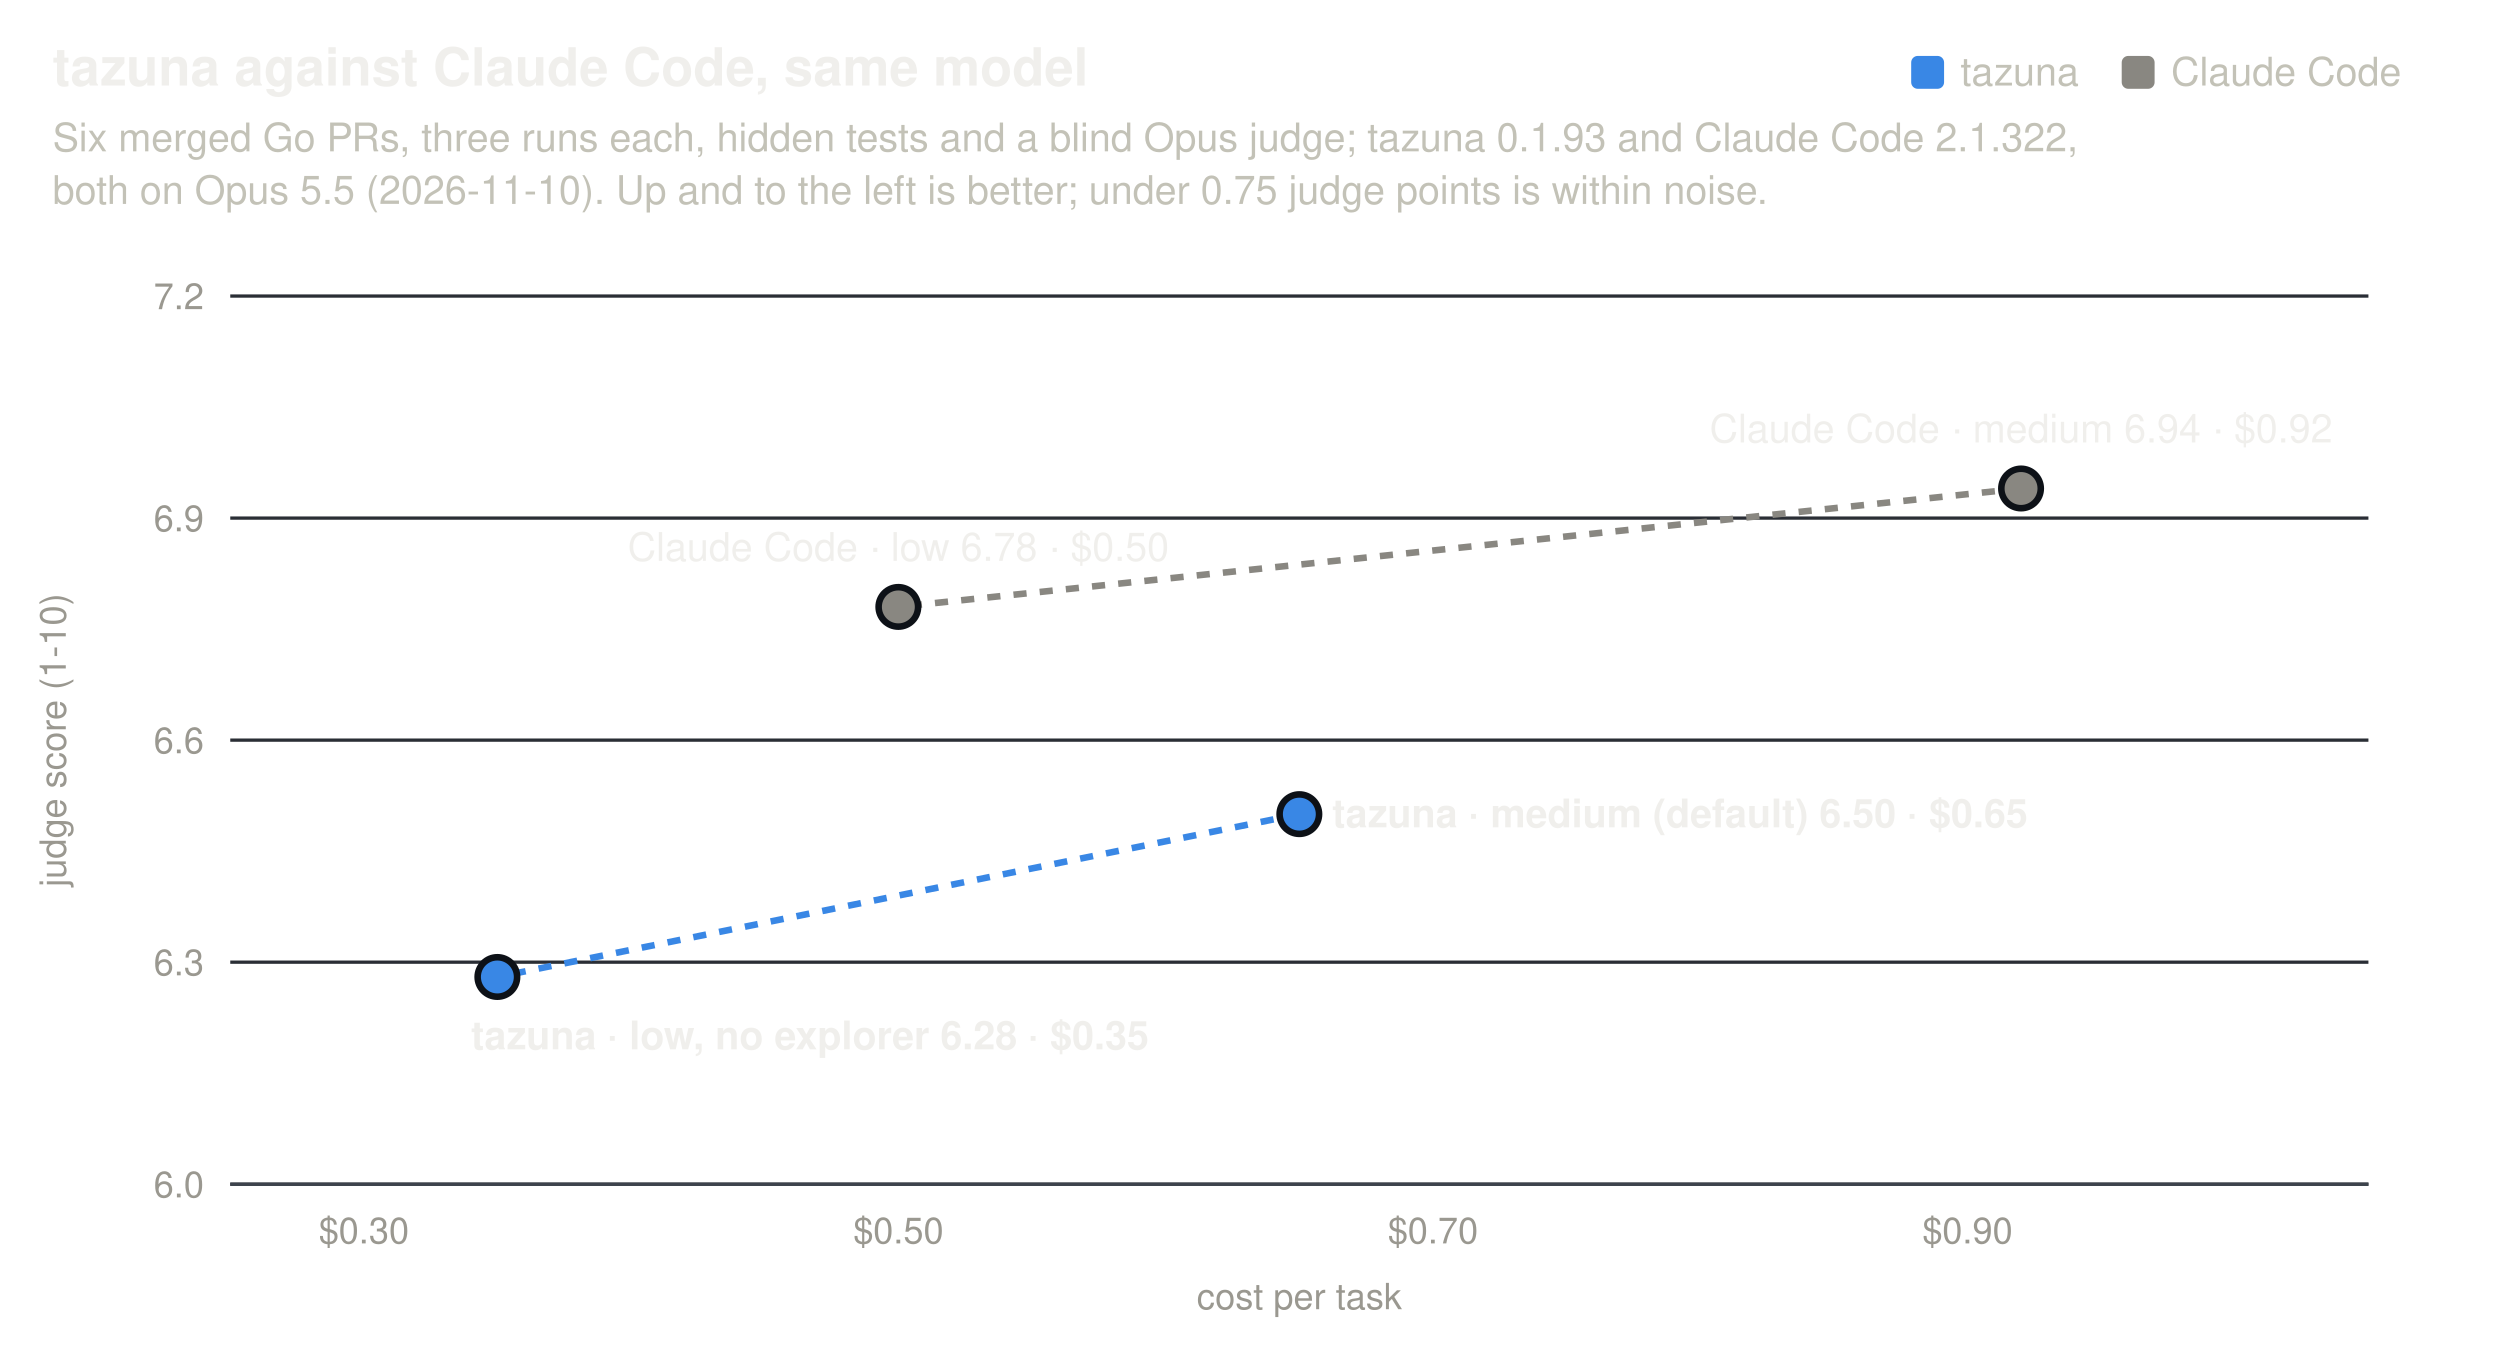
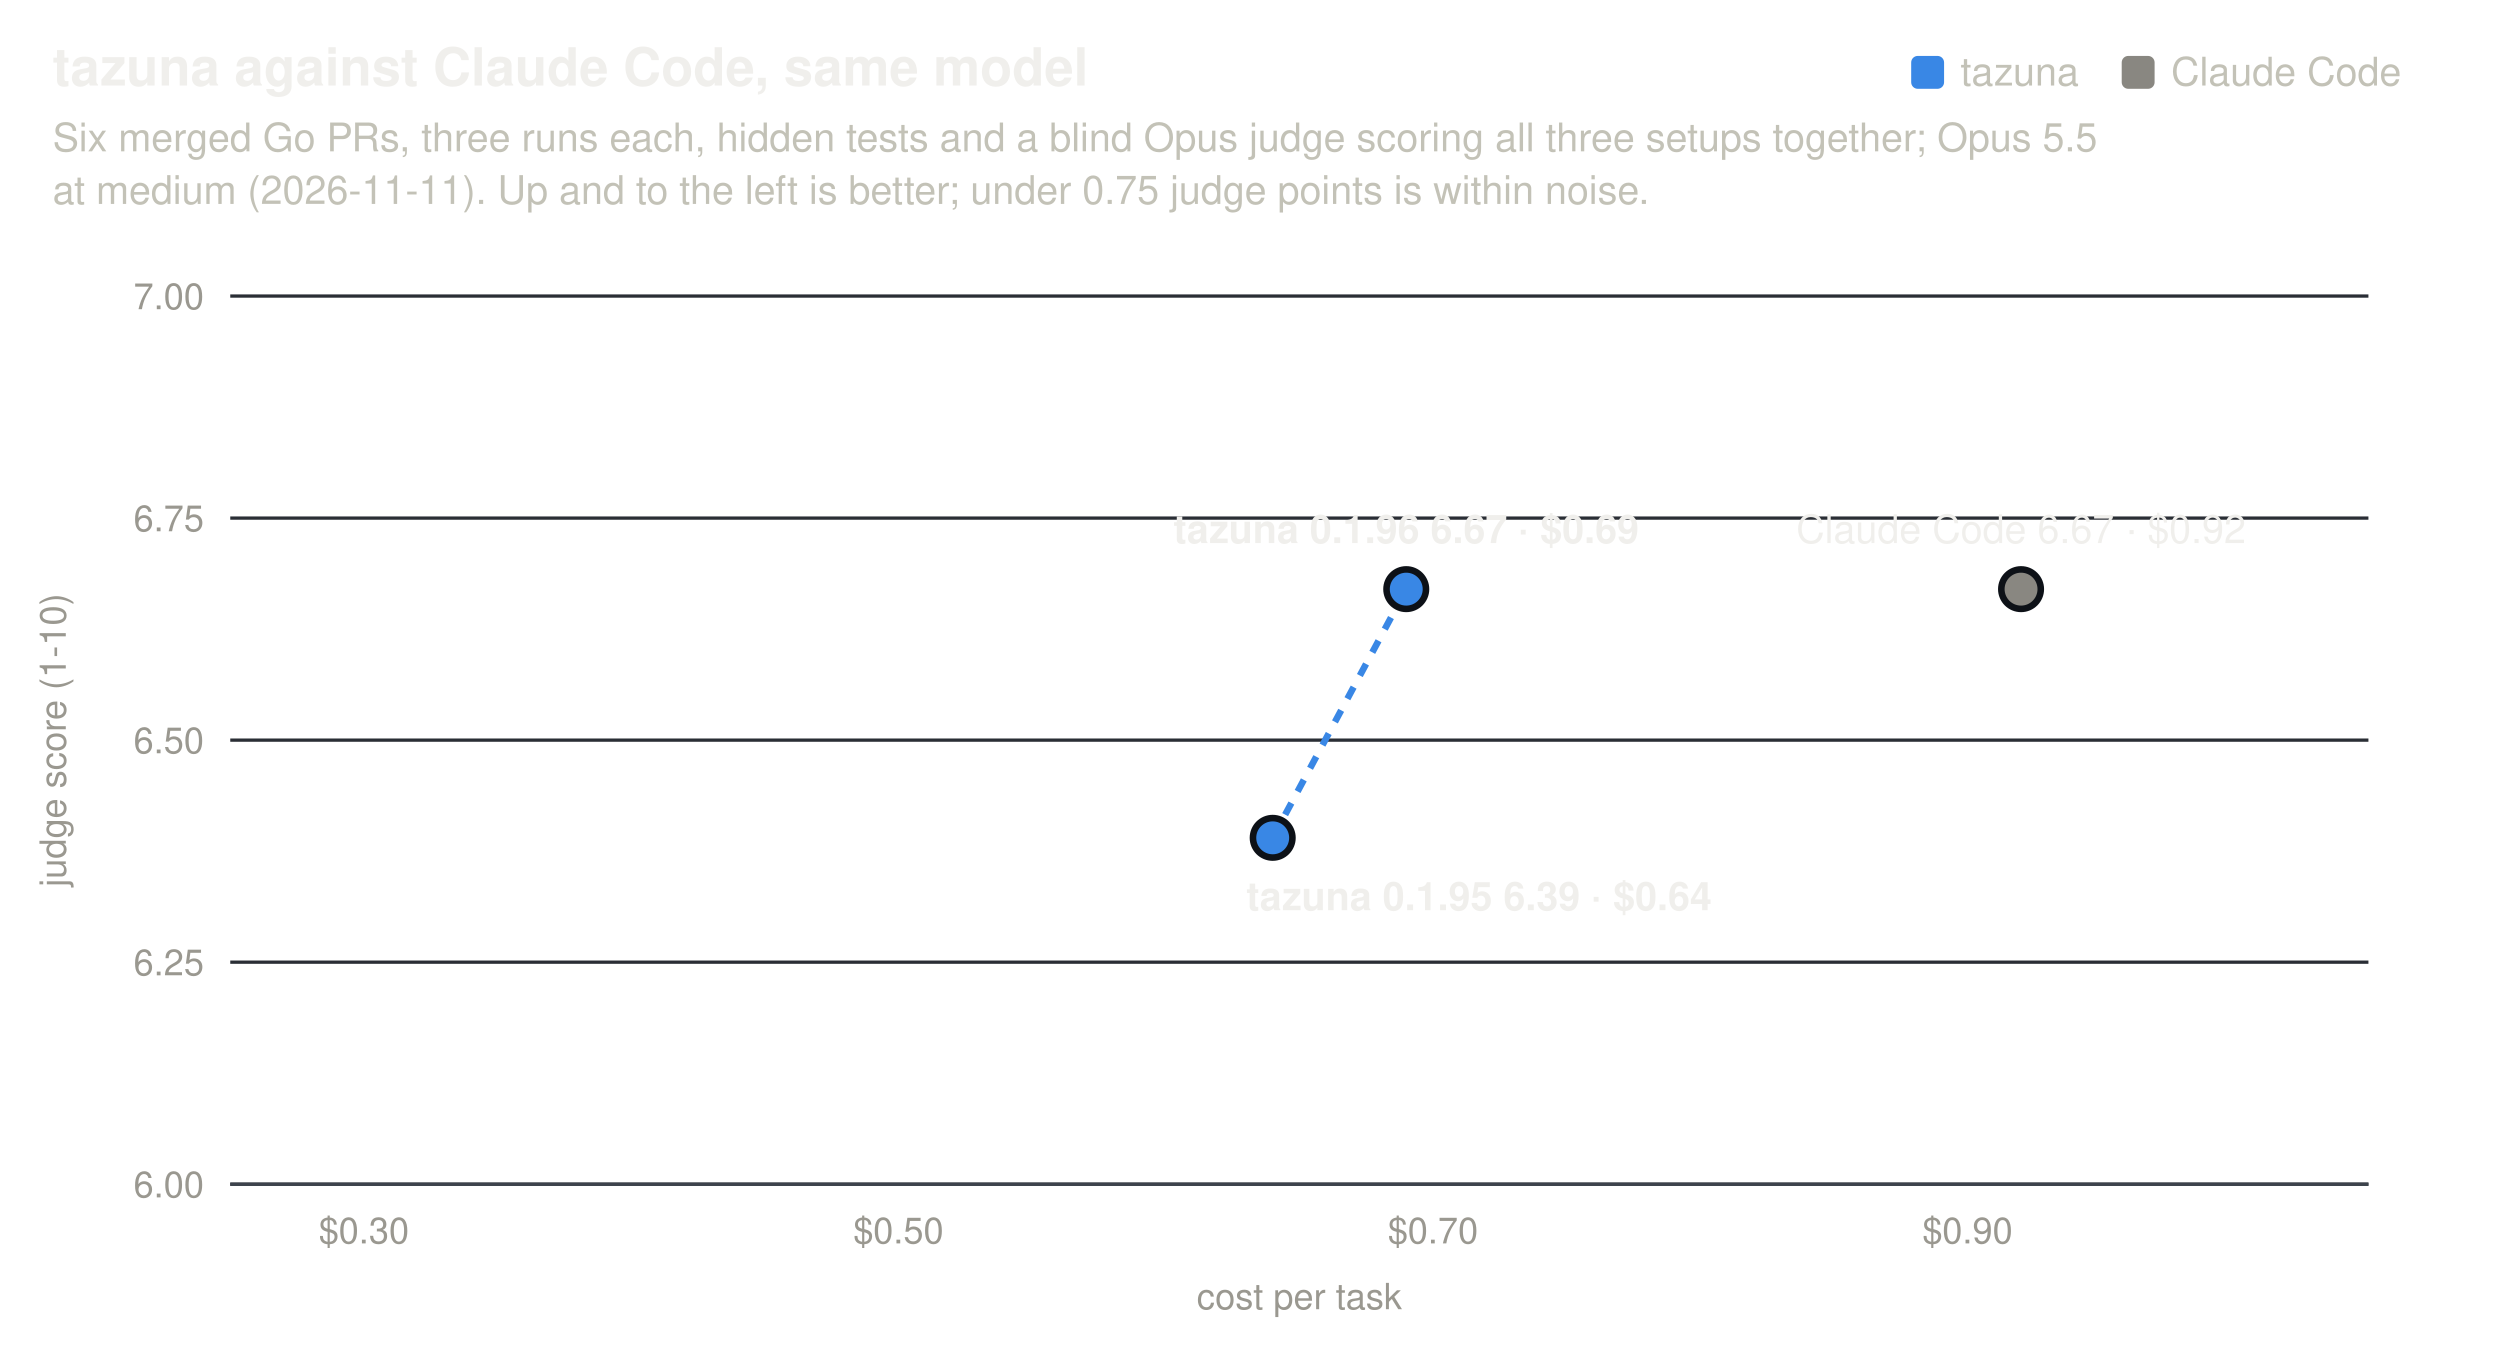
<svg xmlns="http://www.w3.org/2000/svg" viewBox="0 0 760 412" width="760" height="412" font-family="system-ui,-apple-system,'Segoe UI',Helvetica,Arial,sans-serif" role="img" aria-label="harnesses">
  <text x="16.0" y="26.0" font-size="16" font-weight="600" text-anchor="start" fill="#f0efec">tazuna against Claude Code, same model</text>
-   <text x="16.0" y="46.0" font-size="12" font-weight="400" text-anchor="start" fill="#c3c2b7">Six merged Go PRs, three runs each, hidden tests and a blind Opus judge; tazuna 0.1.93 and Claude Code 2.1.322,</text>
-   <text x="16.0" y="62.0" font-size="12" font-weight="400" text-anchor="start" fill="#c3c2b7">both on Opus 5.5 (2026-11-10). Up and to the left is better; under 0.75 judge points is within noise.</text>
+   <text x="16.0" y="46.0" font-size="12" font-weight="400" text-anchor="start" fill="#c3c2b7">Six merged Go PRs, three runs each, hidden tests and a blind Opus judge scoring all three setups together; Opus 5.5</text>
+   <text x="16.0" y="62.0" font-size="12" font-weight="400" text-anchor="start" fill="#c3c2b7">at medium (2026-11-11). Up and to the left is better; under 0.75 judge points is within noise.</text>
  <rect x="645" y="17" width="10" height="10" rx="2" fill="#898781" />
  <text x="660.0" y="26.0" font-size="12" font-weight="400" text-anchor="start" fill="#c3c2b7">Claude Code</text>
  <rect x="581" y="17" width="10" height="10" rx="2" fill="#3987e5" />
  <text x="596.0" y="26.0" font-size="12" font-weight="400" text-anchor="start" fill="#c3c2b7">tazuna</text>
  <line x1="70" x2="720" y1="360.0" y2="360.0" stroke="#2a2e35" stroke-width="1" />
-   <text x="62.0" y="364.0" font-size="11" font-weight="400" text-anchor="end" fill="#9a9890">6.0</text>
+   <text x="62.0" y="364.0" font-size="11" font-weight="400" text-anchor="end" fill="#9a9890">6.00</text>
  <line x1="70" x2="720" y1="292.5" y2="292.5" stroke="#2a2e35" stroke-width="1" />
-   <text x="62.0" y="296.5" font-size="11" font-weight="400" text-anchor="end" fill="#9a9890">6.3</text>
+   <text x="62.0" y="296.5" font-size="11" font-weight="400" text-anchor="end" fill="#9a9890">6.25</text>
  <line x1="70" x2="720" y1="225.0" y2="225.0" stroke="#2a2e35" stroke-width="1" />
-   <text x="62.0" y="229.0" font-size="11" font-weight="400" text-anchor="end" fill="#9a9890">6.6</text>
+   <text x="62.0" y="229.0" font-size="11" font-weight="400" text-anchor="end" fill="#9a9890">6.50</text>
  <line x1="70" x2="720" y1="157.5" y2="157.5" stroke="#2a2e35" stroke-width="1" />
-   <text x="62.0" y="161.5" font-size="11" font-weight="400" text-anchor="end" fill="#9a9890">6.9</text>
+   <text x="62.0" y="161.5" font-size="11" font-weight="400" text-anchor="end" fill="#9a9890">6.75</text>
  <line x1="70" x2="720" y1="90.0" y2="90.0" stroke="#2a2e35" stroke-width="1" />
-   <text x="62.0" y="94.0" font-size="11" font-weight="400" text-anchor="end" fill="#9a9890">7.2</text>
+   <text x="62.0" y="94.0" font-size="11" font-weight="400" text-anchor="end" fill="#9a9890">7.00</text>
  <text x="110.6" y="378.0" font-size="11" font-weight="400" text-anchor="middle" fill="#9a9890">$0.30</text>
  <text x="273.1" y="378.0" font-size="11" font-weight="400" text-anchor="middle" fill="#9a9890">$0.50</text>
  <text x="435.6" y="378.0" font-size="11" font-weight="400" text-anchor="middle" fill="#9a9890">$0.70</text>
  <text x="598.1" y="378.0" font-size="11" font-weight="400" text-anchor="middle" fill="#9a9890">$0.90</text>
  <line x1="70" x2="720" y1="360" y2="360" stroke="#3d434c" stroke-width="1" />
  <text x="395.0" y="398.0" font-size="11" font-weight="400" text-anchor="middle" fill="#9a9890">cost per task</text>
  <text x="20" y="225.0" font-size="11" fill="#9a9890" text-anchor="middle" transform="rotate(-90 20 225.0)">judge score (1-10)</text>
-   <line x1="614.4" y1="148.5" x2="273.1" y2="184.5" stroke="#898781" stroke-width="2" stroke-dasharray="4 4" />
-   <line x1="395.0" y1="247.5" x2="151.2" y2="297.0" stroke="#3987e5" stroke-width="2" stroke-dasharray="4 4" />
-   <circle cx="614.4" cy="148.5" r="6" fill="#898781" stroke="#0d1117" stroke-width="2" />
-   <text x="614.4" y="134.5" font-size="12" font-weight="400" text-anchor="middle" fill="#f0efec">Claude Code · medium  6.94 · $0.92</text>
-   <circle cx="273.1" cy="184.5" r="6" fill="#898781" stroke="#0d1117" stroke-width="2" />
-   <text x="273.1" y="170.5" font-size="12" font-weight="400" text-anchor="middle" fill="#f0efec">Claude Code · low  6.78 · $0.50</text>
-   <circle cx="395.0" cy="247.5" r="6" fill="#3987e5" stroke="#0d1117" stroke-width="2" />
-   <text x="405.0" y="251.5" font-size="12" font-weight="600" text-anchor="start" fill="#f0efec">tazuna · medium (default)  6.50 · $0.65</text>
-   <circle cx="151.2" cy="297.0" r="6" fill="#3987e5" stroke="#0d1117" stroke-width="2" />
-   <text x="143.2" y="319.0" font-size="12" font-weight="600" text-anchor="start" fill="#f0efec">tazuna · low, no explorer  6.28 · $0.35</text>
+   <line x1="386.9" y1="254.7" x2="427.5" y2="179.1" stroke="#3987e5" stroke-width="2" stroke-dasharray="4 4" />
+   <circle cx="614.4" cy="179.1" r="6" fill="#898781" stroke="#0d1117" stroke-width="2" />
+   <text x="614.4" y="165.1" font-size="12" font-weight="400" text-anchor="middle" fill="#f0efec">Claude Code  6.67 · $0.92</text>
+   <circle cx="427.5" cy="179.1" r="6" fill="#3987e5" stroke="#0d1117" stroke-width="2" />
+   <text x="427.5" y="165.1" font-size="12" font-weight="600" text-anchor="middle" fill="#f0efec">tazuna 0.1.96  6.67 · $0.69</text>
+   <circle cx="386.9" cy="254.7" r="6" fill="#3987e5" stroke="#0d1117" stroke-width="2" />
+   <text x="378.9" y="276.7" font-size="12" font-weight="600" text-anchor="start" fill="#f0efec">tazuna 0.1.95  6.39 · $0.64</text>
</svg>
